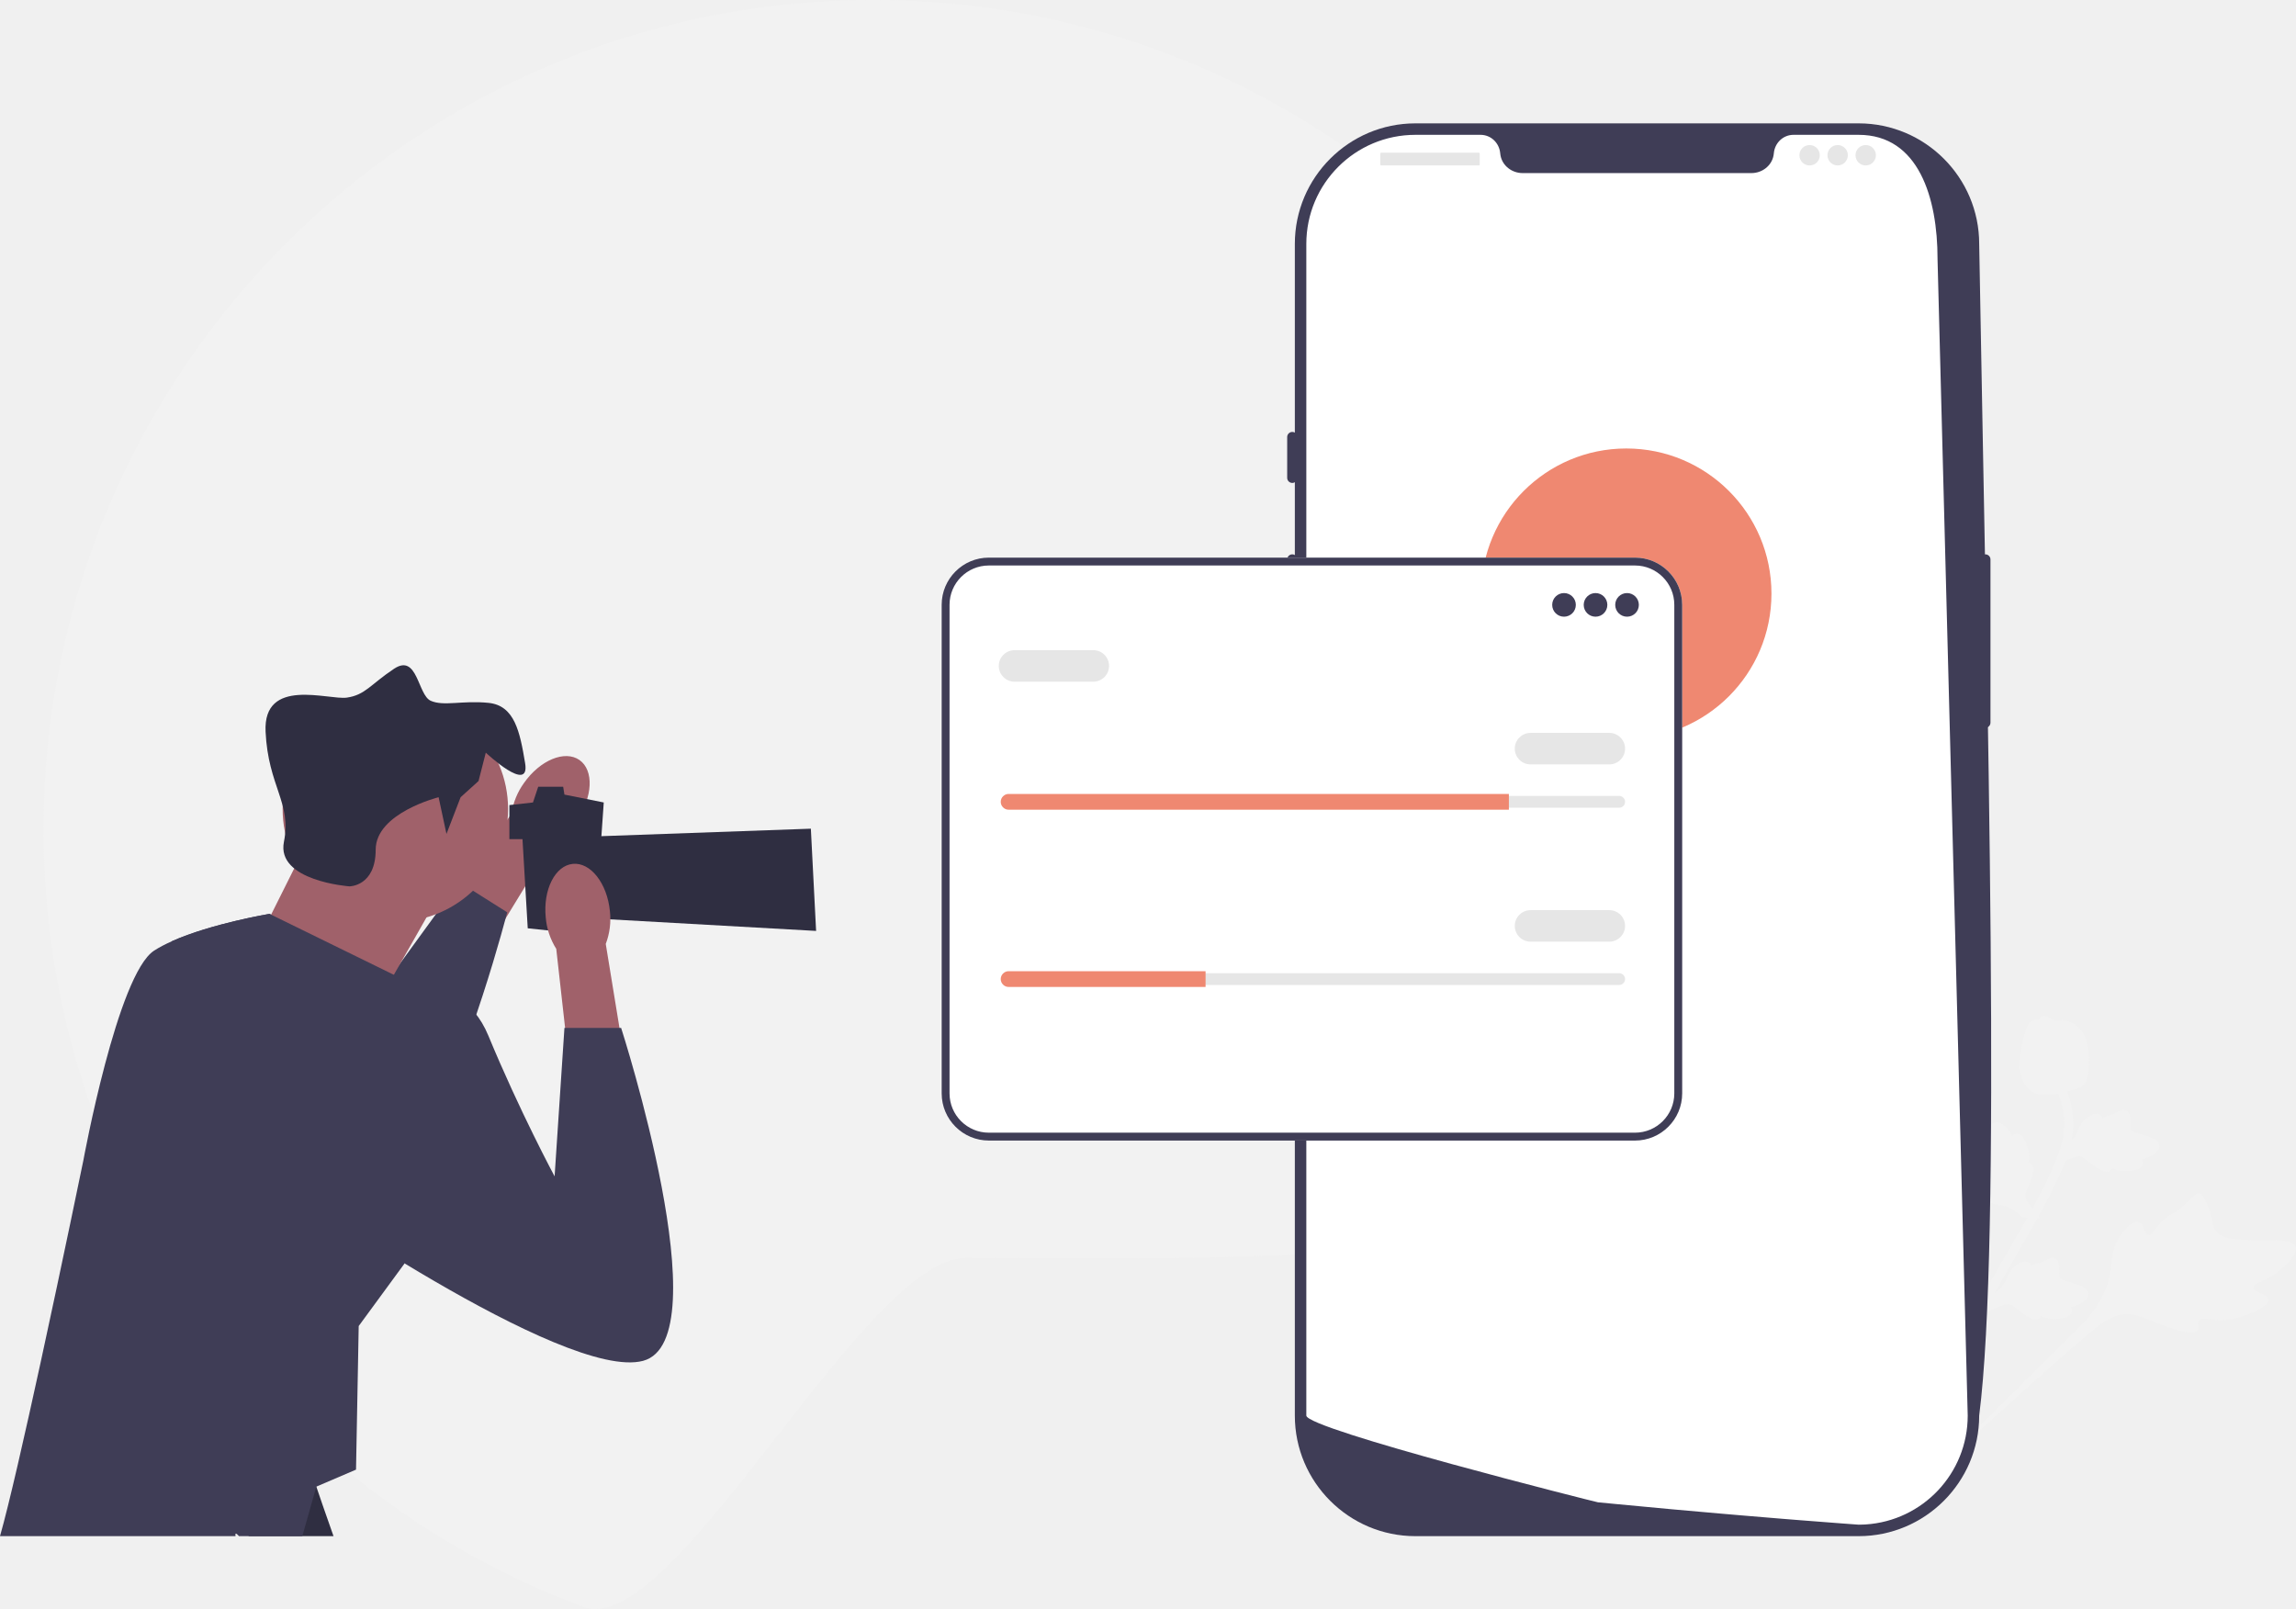
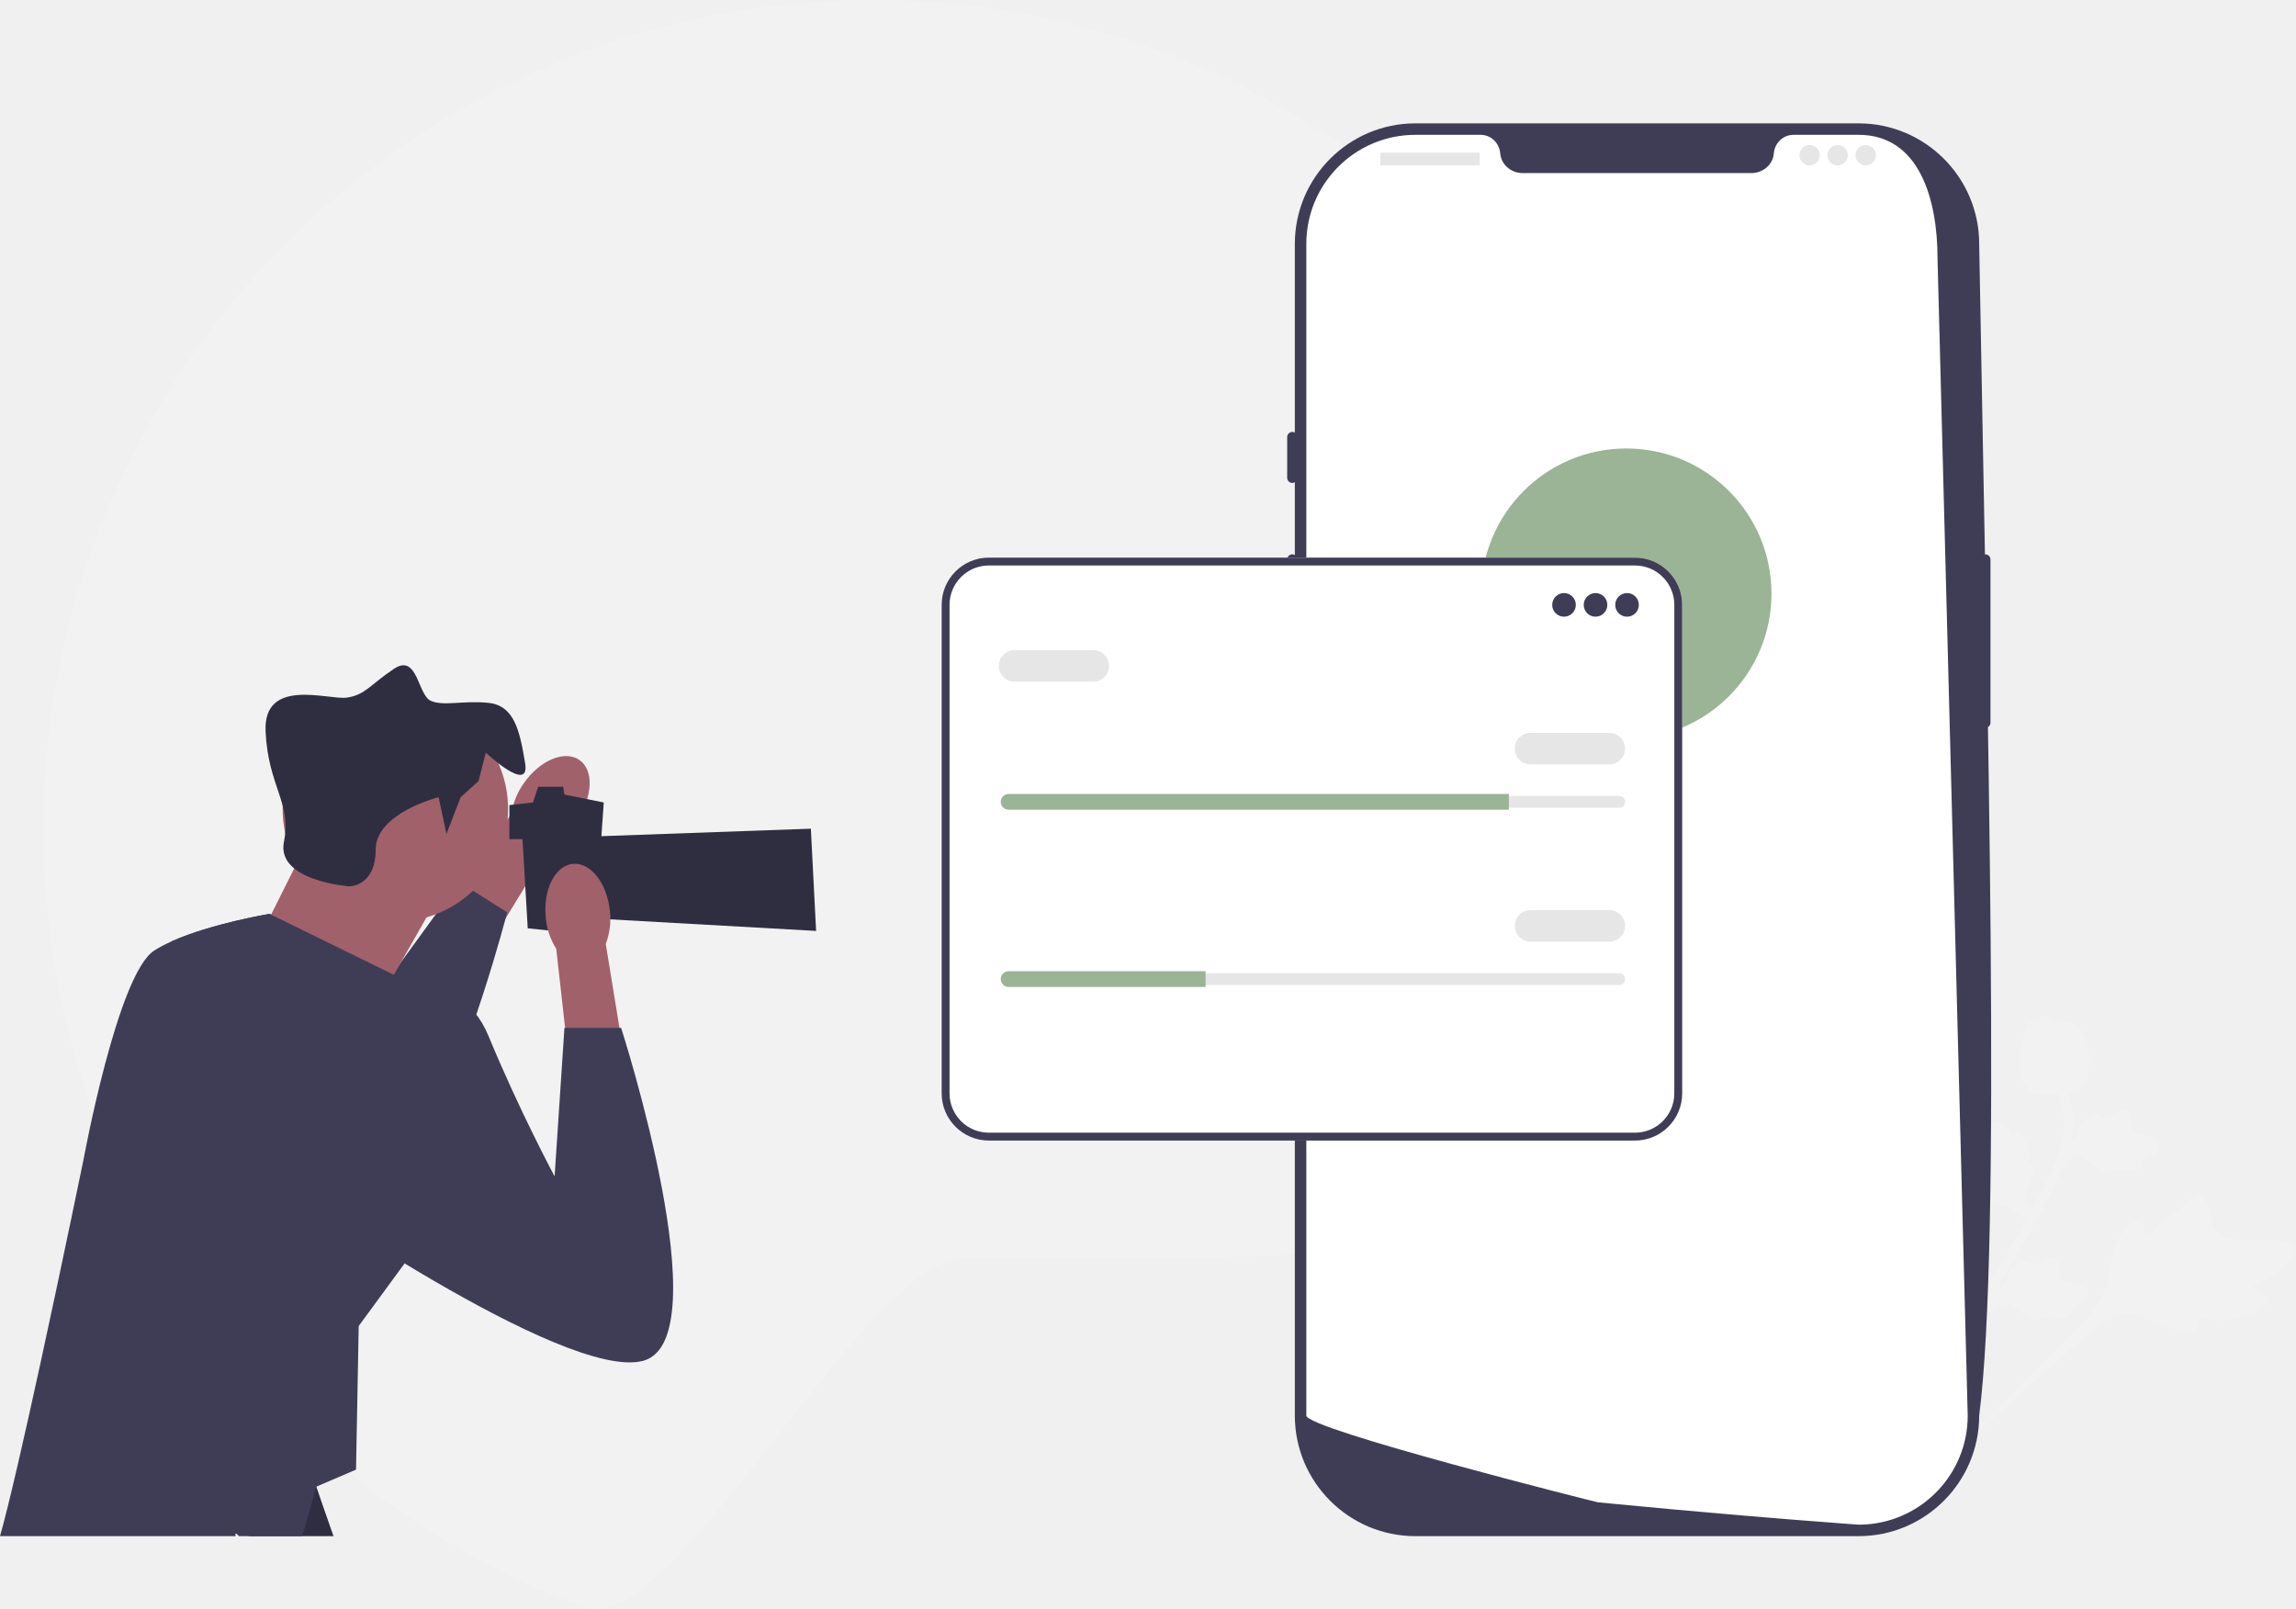
<svg xmlns="http://www.w3.org/2000/svg" width="830.444" height="581.975" viewBox="0 0 830.444 581.975">
  <path d="M615.74,300c0,165.69-100.828,155-266.518,155-36.83,0-105.582,138.36-138.172,126.22h-.01c-1.2-.44-2.39-.9-3.58-1.37-.34-.12-.68-.25-1.01-.39-1.87-.72-3.73-1.47-5.58-2.24-3.81-1.58-7.58-3.24-11.3-4.96-1.93-.9-3.85-1.81-5.75-2.75-17.64-8.65-34.31-18.99-49.8-30.8-7.8-5.94-15.31-12.27-22.48-18.93-5.94-5.52-11.65-11.27-17.11-17.25-1.72-1.87-3.4-3.76-5.06-5.67-.68-.77-1.34-1.54-1.99-2.31-4.71-5.51-9.21-11.2-13.51-17.05-1.39-1.89-2.76-3.8-4.11-5.73-9.17-13.1-17.32-26.98-24.34-41.5-19.02-39.4-29.68-83.59-29.68-130.27C15.74,134.31,150.05,0,315.74,0s300,134.31,300,300Z" fill="#f2f2f2" />
  <g>
    <path d="M820.473,470.081c-.189-2.169-5.389-2.445-5.448-4.36-.059-1.908,5.083-2.298,9.937-6.505,.875-.759,6.391-5.54,5.354-8.333-1.967-5.294-25.75,1.211-29.327-6.381-.785-1.666-.68-4.188-2.948-9.456-.902-2.095-1.547-3.156-2.564-3.366-1.443-.298-2.374,1.377-5.385,4.102-4.516,4.087-5.593,3.191-8.751,6.666-2.344,2.58-2.981,4.428-4.199,4.262-1.724-.235-1.561-4.089-3.589-4.712-2.07-.636-5.024,2.521-6.731,5.128-3.204,4.891-2.943,9.261-3.623,13.397-.739,4.495-2.934,10.815-9.681,18.012l-62.203,61.714c13.175-12.466,50.191-46.205,64.767-58.348,4.208-3.505,8.66-6.973,14.167-6.537,5.303,.419,10.945,4.405,19.679,6.284,1.02,.219,3.867,.794,4.904-.544,.857-1.107-.304-2.513,.481-3.558,1.053-1.402,3.996-.01,8.462-.063,3.149-.038,5.454-.775,7.436-1.409,.598-.191,9.515-3.105,9.264-5.993l-0-0Z" fill="#f2f2f2" />
    <path d="M697.717,459.28c-1.119-.533-2.755,1.94-3.712,1.416-.954-.521,.338-3.158-.326-6.754-.12-.649-.875-4.735-2.545-5.032-3.166-.562-6.835,12.988-11.594,12.552-1.044-.095-2.252-.875-5.491-1.281-1.289-.162-1.995-.151-2.392,.287-.562,.622-.009,1.562,.46,3.827,.703,3.396-.048,3.666,.747,6.218,.59,1.895,1.313,2.741,.88,3.291-.613,.778-2.457-.413-3.348,.402-.909,.832-.212,3.193,.574,4.783,1.476,2.984,3.696,4.117,5.53,5.644,1.993,1.66,4.462,4.561,6.047,9.949l12.342,48.336c-2.317-10.063-8.196-37.966-9.95-48.623-.506-3.077-.924-6.262,.879-8.84,1.736-2.482,5.32-4.101,8.762-7.845,.402-.437,1.506-1.669,1.148-2.564-.296-.74-1.321-.576-1.607-1.263-.384-.921,1.148-1.964,2.41-4.171,.89-1.556,1.193-2.901,1.454-4.056,.079-.348,1.222-5.566-.268-6.276l-0,0Z" fill="#f2f2f2" />
    <path d="M717.6,475.003l2.217-6.333,.527-.308c2.436-1.422,4.151-3.13,5.099-5.079,.151-.31,.286-.627,.423-.95,.545-1.281,1.222-2.874,2.908-4.3,.943-.794,3.35-2.522,5.134-1.307,.483,.322,.76,.748,.924,1.169,.077-.049,.155-.097,.24-.149,1.039-.626,1.701-.789,2.34-.947,.491-.121,.997-.246,1.906-.68,.399-.19,.724-.37,.999-.52,.831-.454,1.879-.968,3.018-.403,1.196,.647,1.351,1.968,1.453,2.843,.184,1.56,.113,2.587,.066,3.269-.018,.249-.036,.529-.024,.625,.116,.77,3.584,1.77,4.887,2.154,2.932,.853,5.469,1.591,5.613,3.768,.105,1.558-1.189,2.929-3.953,4.183-.861,.39-1.681,.606-2.385,.747,.305,.461,.5,1.037,.359,1.727h0c-.335,1.632-2.289,2.49-5.809,2.555-.875,.018-2.051,.039-3.489-.37-.677-.193-1.252-.438-1.741-.655-.144,.274-.355,.544-.674,.773-.937,.675-2.182,.612-3.693-.244-1.674-.916-2.931-1.924-4.041-2.812-.969-.773-1.806-1.437-2.567-1.742-1.42-.547-2.999,.04-4.917,.865l-4.82,2.122-0-0Z" fill="#f2f2f2" />
    <path d="M737.929,440.728l-6.688-.538-.431-.431c-1.993-1.996-4.081-3.221-6.206-3.644-.338-.067-.679-.117-1.027-.168-1.378-.202-3.09-.453-4.897-1.722-1.007-.71-3.29-2.6-2.567-4.634,.189-.549,.531-.925,.897-1.19-.067-.062-.133-.126-.205-.194-.869-.846-1.195-1.446-1.509-2.023-.242-.444-.491-.902-1.141-1.671-.285-.337-.541-.607-.756-.834-.65-.689-1.413-1.572-1.155-2.817,.322-1.321,1.561-1.806,2.381-2.127,1.463-.574,2.474-.766,3.145-.893,.245-.046,.521-.099,.61-.136,.716-.307,.803-3.916,.844-5.274,.081-3.052,.151-5.694,2.221-6.386,1.48-.496,3.135,.407,5.049,2.763,.595,.734,1.013,1.473,1.327,2.117,.369-.412,.876-.746,1.579-.785h0c1.664-.09,2.989,1.582,3.944,4.971,.24,.842,.558,1.975,.527,3.469-.015,.704-.106,1.322-.192,1.85,.301,.07,.616,.205,.918,.456,.89,.735,1.145,1.956,.701,3.634-.461,1.852-1.118,3.323-1.695,4.622-.502,1.134-.932,2.112-1.034,2.925-.169,1.512,.8,2.891,2.084,4.537l3.276,4.124-0-0Z" fill="#f2f2f2" />
    <path d="M743.321,421.524l2.217-6.333,.527-.308c2.436-1.422,4.151-3.13,5.099-5.079,.151-.31,.286-.627,.423-.95,.545-1.281,1.222-2.874,2.908-4.3,.943-.794,3.35-2.522,5.134-1.307,.483,.322,.76,.748,.924,1.169,.077-.049,.155-.097,.24-.149,1.039-.626,1.701-.789,2.34-.947,.491-.121,.997-.246,1.906-.68,.399-.19,.724-.37,.999-.52,.831-.454,1.879-.968,3.018-.403,1.196,.647,1.351,1.968,1.453,2.843,.184,1.56,.113,2.587,.066,3.269-.018,.249-.036,.529-.024,.625,.116,.77,3.584,1.77,4.887,2.154,2.932,.853,5.469,1.591,5.613,3.768,.105,1.558-1.189,2.929-3.953,4.183-.861,.39-1.681,.606-2.385,.747,.305,.461,.5,1.037,.359,1.727h0c-.335,1.632-2.289,2.49-5.809,2.555-.875,.018-2.051,.039-3.489-.37-.677-.193-1.252-.438-1.741-.655-.144,.274-.355,.544-.674,.773-.937,.675-2.182,.612-3.693-.244-1.674-.916-2.931-1.924-4.041-2.812-.969-.773-1.806-1.437-2.567-1.742-1.42-.547-2.999,.04-4.917,.865l-4.82,2.122-0-0Z" fill="#f2f2f2" />
    <path d="M693.371,541.119l-.88-1.395,.394-1.6-.394,1.6-1.549-.538c.042-.148,.113-.499,.229-1.048,.635-3.003,2.564-12.143,7.086-25.823,3.157-9.55,6.941-19.108,11.249-28.415,4.315-9.321,8.123-16.118,11.183-21.58,2.308-4.12,4.576-8.01,6.787-11.798,5.904-10.122,11.48-19.683,16.184-30.976,1.051-2.52,3.237-7.767,2.867-14.648-.215-3.991-1.255-7.942-3.093-11.741l2.97-1.437c2.027,4.197,3.176,8.573,3.415,13.004,.411,7.629-1.971,13.346-3.115,16.093-4.787,11.491-10.418,21.145-16.38,31.364-2.201,3.775-4.46,7.647-6.759,11.751-3.032,5.412-6.806,12.15-11.066,21.351-4.258,9.195-7.995,18.637-11.114,28.066-4.464,13.508-6.363,22.512-6.988,25.47-.334,1.579-.404,1.91-1.027,2.3l0-0Z" fill="#f2f2f2" />
    <path d="M735.715,395.258c-.122-.059-.244-.121-.364-.19-2.465-1.353-4.079-3.995-4.801-7.85-.336-1.812-.103-3.583,.363-7.114,.071-.545,.464-3.293,1.583-6.795,.731-2.289,1.2-3.167,2.006-3.755,.896-.655,1.955-.903,3.013-.905,.099-.302,.27-.581,.538-.82,1.102-.995,2.37-.185,3.061,.243,.346,.224,.777,.506,1.285,.718,.799,.338,1.33,.307,2.132,.265,.768-.041,1.724-.093,2.955,.217,2.433,.602,3.984,2.12,4.496,2.619,2.698,2.616,3.081,5.876,3.524,9.651,.086,.756,.325,3.472-.239,6.766-.407,2.377-.938,3.265-1.45,3.869-1.048,1.243-2.302,1.64-5.356,2.379-3.192,.776-4.793,1.164-6.055,1.261-2.934,.221-4.777,.361-6.692-.56l-0,0Z" fill="#f2f2f2" />
  </g>
  <g>
    <path d="M672.251,555.627h-160.312c-24.045,0-43.607-19.562-43.607-43.607V88.228c0-24.045,19.562-43.607,43.607-43.607h160.312c24.044,0,43.606,19.562,43.606,43.607,2.984,170.182,8.073,360.758,0,423.792,0,24.045-19.562,43.607-43.606,43.607Z" fill="#3f3d56" />
    <path d="M718.093,200.506c-1.017,0-1.845,.827-1.845,1.845v59.033c0,1.017,.827,1.845,1.845,1.845s1.845-.827,1.845-1.845v-59.033c0-1.017-.827-1.845-1.845-1.845Z" fill="#3f3d56" />
    <path d="M700.787,93.549l10.92,418.464c0,20.929-16.289,38.049-36.886,39.377h-.009c-.304,.018-.609,.037-.922,.046-.544,.028-1.088,.037-1.642,.037,0,0-2.029-.148-5.737-.424-3.745-.277-9.196-.692-15.994-1.236-2.038-.157-4.188-.332-6.457-.517-4.52-.369-9.482-.775-14.804-1.236-2.121-.175-4.317-.369-6.558-.563-11.456-.987-24.287-2.14-37.818-3.45-2.288-.212-4.593-.434-6.918-.664-.609-.065-105.477-26.427-105.477-31.371V88.228c0-21.796,17.664-39.46,39.46-39.46h23.558c3.763,0,6.789,2.933,7.112,6.687,.028,.249,.055,.498,.101,.747,.683,3.773,4.142,6.401,7.979,6.401h82.805c3.837,0,7.296-2.629,7.979-6.401,.046-.249,.074-.498,.102-.747,.323-3.754,3.348-6.687,7.112-6.687h23.558c21.796,0,28.54,22.984,28.54,44.78Z" fill="#fff" />
    <path d="M467.409,156.231c-1.017,0-1.845,.827-1.845,1.845v14.758c0,1.017,.827,1.845,1.845,1.845s1.845-.827,1.845-1.845v-14.758c0-1.017-.827-1.845-1.845-1.845Z" fill="#3f3d56" />
    <path d="M467.409,200.506c-1.017,0-1.845,.827-1.845,1.845v28.594c0,1.017,.827,1.845,1.845,1.845s1.845-.827,1.845-1.845v-28.594c0-1.017-.827-1.845-1.845-1.845Z" fill="#3f3d56" />
    <path d="M467.409,241.091c-1.017,0-1.845,.827-1.845,1.845v28.594c0,1.017,.827,1.845,1.845,1.845s1.845-.827,1.845-1.845v-28.594c0-1.017-.827-1.845-1.845-1.845Z" fill="#3f3d56" />
    <rect x="499.232" y="55.229" width="35.973" height="4.612" rx=".31" ry=".31" fill="#e6e6e6" />
    <circle cx="654.518" cy="56.151" r="3.69" fill="#e6e6e6" />
    <circle cx="664.665" cy="56.151" r="3.69" fill="#e6e6e6" />
    <circle cx="674.811" cy="56.151" r="3.69" fill="#e6e6e6" />
  </g>
-   <circle cx="588.222" cy="214.714" r="52.499" fill="#ef8871" />
+   <circle cx="588.222" cy="214.714" r="52.499" fill="#9ab495" />
  <g>
    <path d="M591.369,412.543h-233.716c-9.409,0-17.063-7.655-17.063-17.063V218.752c0-9.408,7.654-17.063,17.063-17.063h233.716c9.409,0,17.063,7.655,17.063,17.063v176.728c0,9.408-7.654,17.063-17.063,17.063Z" fill="#fff" />
    <path d="M591.369,412.543h-233.716c-9.409,0-17.063-7.655-17.063-17.063V218.752c0-9.408,7.654-17.063,17.063-17.063h233.716c9.409,0,17.063,7.655,17.063,17.063v176.728c0,9.408-7.654,17.063-17.063,17.063Zm-233.716-208.005c-7.837,0-14.213,6.376-14.213,14.213v176.728c0,7.837,6.376,14.213,14.213,14.213h233.716c7.837,0,14.213-6.376,14.213-14.213V218.752c0-7.837-6.376-14.213-14.213-14.213h-233.716Z" fill="#3f3d56" />
    <circle cx="565.691" cy="218.785" r="4.274" fill="#3f3d56" />
    <circle cx="577.089" cy="218.785" r="4.274" fill="#3f3d56" />
    <circle cx="588.486" cy="218.785" r="4.274" fill="#3f3d56" />
    <path d="M364.81,287.883c-1.178,0-2.137,.959-2.137,2.137,0,.575,.222,1.106,.625,1.498,.406,.416,.938,.639,1.512,.639h220.827c1.178,0,2.137-.959,2.137-2.137,0-.575-.222-1.106-.625-1.498-.406-.416-.938-.639-1.512-.639h-220.827Z" fill="#e6e6e6" />
-     <path d="M545.746,287.17v5.699h-180.936c-.784,0-1.496-.313-2.009-.841-.527-.513-.841-1.225-.841-2.009,0-1.567,1.282-2.849,2.849-2.849h180.936Z" fill="#ef8871" />
+     <path d="M545.746,287.17v5.699h-180.936c-.784,0-1.496-.313-2.009-.841-.527-.513-.841-1.225-.841-2.009,0-1.567,1.282-2.849,2.849-2.849h180.936Z" fill="#9ab495" />
    <path d="M582.075,276.485h-28.494c-3.142,0-5.699-2.556-5.699-5.699s2.557-5.699,5.699-5.699h28.494c3.142,0,5.699,2.556,5.699,5.699s-2.557,5.699-5.699,5.699Z" fill="#e6e6e6" />
    <path d="M395.441,246.567h-28.494c-3.142,0-5.699-2.556-5.699-5.699s2.557-5.699,5.699-5.699h28.494c3.142,0,5.699,2.556,5.699,5.699s-2.557,5.699-5.699,5.699Z" fill="#e6e6e6" />
    <path d="M364.81,351.994c-1.178,0-2.137,.959-2.137,2.137,0,.575,.222,1.106,.625,1.498,.406,.416,.938,.639,1.512,.639h220.827c1.178,0,2.137-.959,2.137-2.137,0-.575-.222-1.106-.625-1.498-.406-.416-.938-.639-1.512-.639h-220.827Z" fill="#e6e6e6" />
-     <path d="M436.044,351.281v5.699h-71.234c-.784,0-1.496-.313-2.009-.841-.527-.513-.841-1.225-.841-2.009,0-1.567,1.282-2.849,2.849-2.849h71.234Z" fill="#ef8871" />
+     <path d="M436.044,351.281v5.699h-71.234c-.784,0-1.496-.313-2.009-.841-.527-.513-.841-1.225-.841-2.009,0-1.567,1.282-2.849,2.849-2.849h71.234Z" fill="#9ab495" />
    <path d="M582.075,340.596h-28.494c-3.142,0-5.699-2.556-5.699-5.699s2.557-5.699,5.699-5.699h28.494c3.142,0,5.699,2.556,5.699,5.699s-2.557,5.699-5.699,5.699Z" fill="#e6e6e6" />
  </g>
  <g>
    <g>
      <path id="uuid-93d248a9-a94b-48d4-94d7-f43ba05ca98d-681" d="M208.615,296.604c5.815-8.286,6.254-18.002,.98-21.702-5.274-3.7-14.261,.018-20.077,8.307-2.369,3.279-3.918,7.078-4.517,11.079l-24.195,35.418,16.863,11,22.062-36.084c3.56-1.925,6.606-4.675,8.885-8.019Z" fill="#a0616a" />
      <path d="M62.199,340.421c16.081,34.391,44.517,89.66,63.718,95.643,6.618,2.067,13.313-2.731,19.675-11.274,18.423-24.7,34.097-80.738,37.273-92.58,.389-1.441,.588-2.228,.588-2.228l-15.958-10.07-1.384-.872-24.198,33.272-7.453,10.24s.351-5.101,1.176-13.313l-38.155-18.689s-20.955,3.489-35.282,9.87Z" fill="#3f3d56" />
    </g>
    <circle cx="142.994" cy="292.623" r="40.772" fill="#a0616a" />
    <path d="M120.63,555.627h-30.59c-2.28-2.36-4.53-4.76-6.74-7.18-2.28-2.48-4.5-4.98-6.7-7.51,20-4.13,36.52-7,36.52-7,0,0,.45,1.35,1.29,3.78,1.27,3.74,3.42,10.01,6.22,17.91Z" fill="#2f2e41" />
    <polygon points="155.794 329.128 139.56 357.689 93.214 340.506 111.23 304.475 155.794 329.128" fill="#a0616a" />
    <polygon points="184.24 291.201 192.773 290.253 194.67 284.564 203.692 284.564 204.151 287.408 218.374 290.253 215.518 331.082 208.892 337.662 190.877 335.765 188.981 303.527 184.24 303.527 184.24 291.201" fill="#2f2e41" />
    <polygon points="213.633 302.579 293.281 299.734 295.177 336.714 210.789 331.973 213.633 302.579" fill="#2f2e41" />
    <path d="M158.639,288.356l2.845,13.275,5.118-13.275,6.479-5.857,2.626-10.262s16.119,15.171,14.223,3.793c-1.896-11.378-3.793-20.86-13.275-21.808-9.482-.948-16.119,1.344-20.86-.75s-4.741-17.265-13.275-11.576c-8.534,5.689-10.43,9.482-17.067,10.43s-30.342-7.585-29.394,12.326,9.482,25.601,6.637,39.824c-2.845,14.223,23.705,16.119,23.705,16.119,0,0,9.482,0,9.482-13.275s22.756-18.964,22.756-18.964Z" fill="#2f2e41" />
    <path d="M146.34,456.967v.01l-16.6,22.65-.24,13-.73,38.94-14.36,6.15-5.06,17.91h-22.91c-1.21-1.39-1.43-1.03-1.24,0H0c3.26-11.38,9.07-37.02,14.73-63,7.87-36.14,15.43-72.95,15.43-72.95,0,0,12.33-67.32,25.6-75.85,1.88-1.22,4.07-2.34,6.44-3.4,3.58-1.6,7.58-3.01,11.55-4.24,2.05-.63,4.09-1.21,6.08-1.74,1.32-.35,2.62-.68,3.86-.99,.63-.15,1.24-.3,1.84-.44,1.2-.29,2.35-.55,3.42-.78,.39-.09,.77-.17,1.14-.25,.28-.06,.55-.11,.82-.17,.31-.07,.61-.13,.9-.19,.29-.06,.58-.12,.85-.17,.31-.06,.61-.12,.9-.18,.29-.06,.56-.11,.82-.16s.51-.1,.74-.14c.23-.04,.44-.08,.64-.12,.3-.06,.57-.11,.79-.15,.15-.02,.28-.05,.4-.07,.35-.06,.53-.09,.53-.09l.56,.28h.01l37.59,18.42,6.26,3.07h.01l.55,.26,1.48,.73,.12,5.36,1.53,66.12,.75,32.18Z" fill="#3f3d56" />
    <path id="uuid-b31af06e-cfe4-4dea-b567-d6fb9c146d99-682" d="M220.599,329.547c-.999-10.073-7.006-17.723-13.417-17.086-6.411,.637-10.796,9.318-9.795,19.395,.344,4.031,1.649,7.92,3.805,11.343l4.771,42.627,19.956-2.665-6.822-41.74c1.442-3.781,1.957-7.853,1.502-11.874Z" fill="#a0616a" />
    <path d="M135.882,361.366s29.394-14.223,40.772,13.275c11.378,27.497,23.942,50.847,23.942,50.847l3.556-53.692h20.505s36.386,112.834,7.94,120.419-129.901-63.528-129.901-63.528l33.186-67.321Z" fill="#3f3d56" />
  </g>
</svg>
